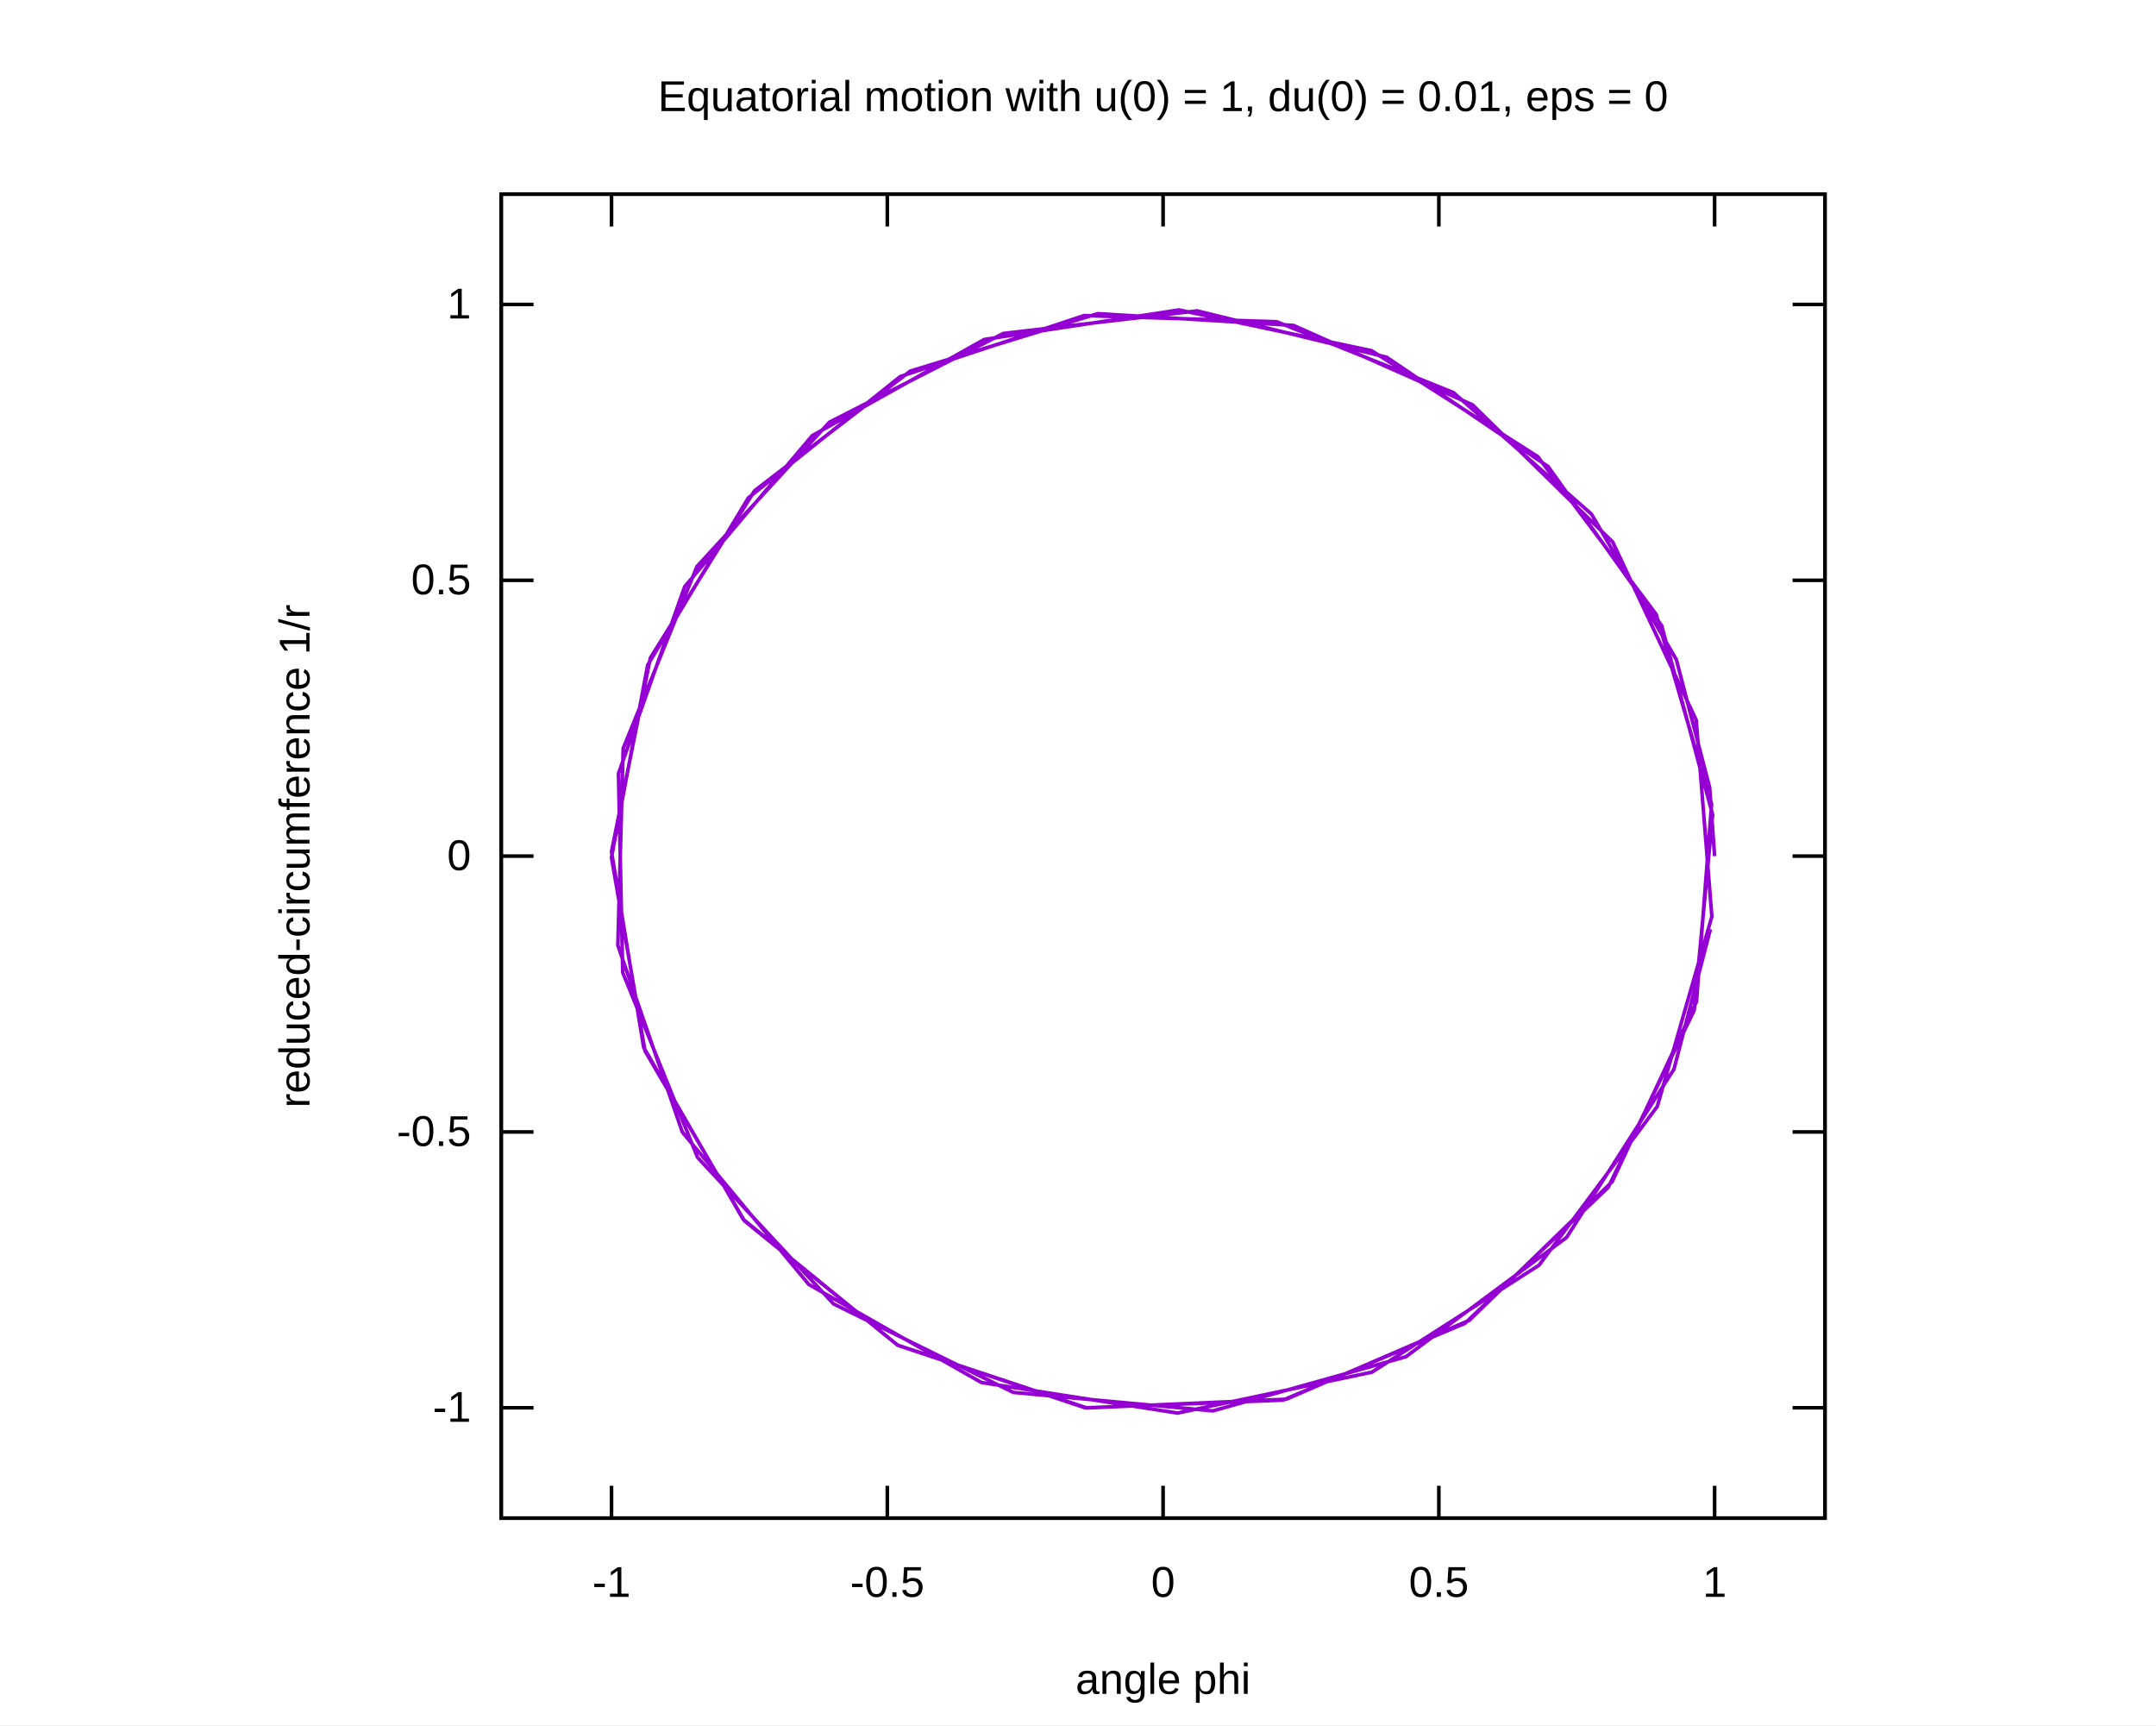
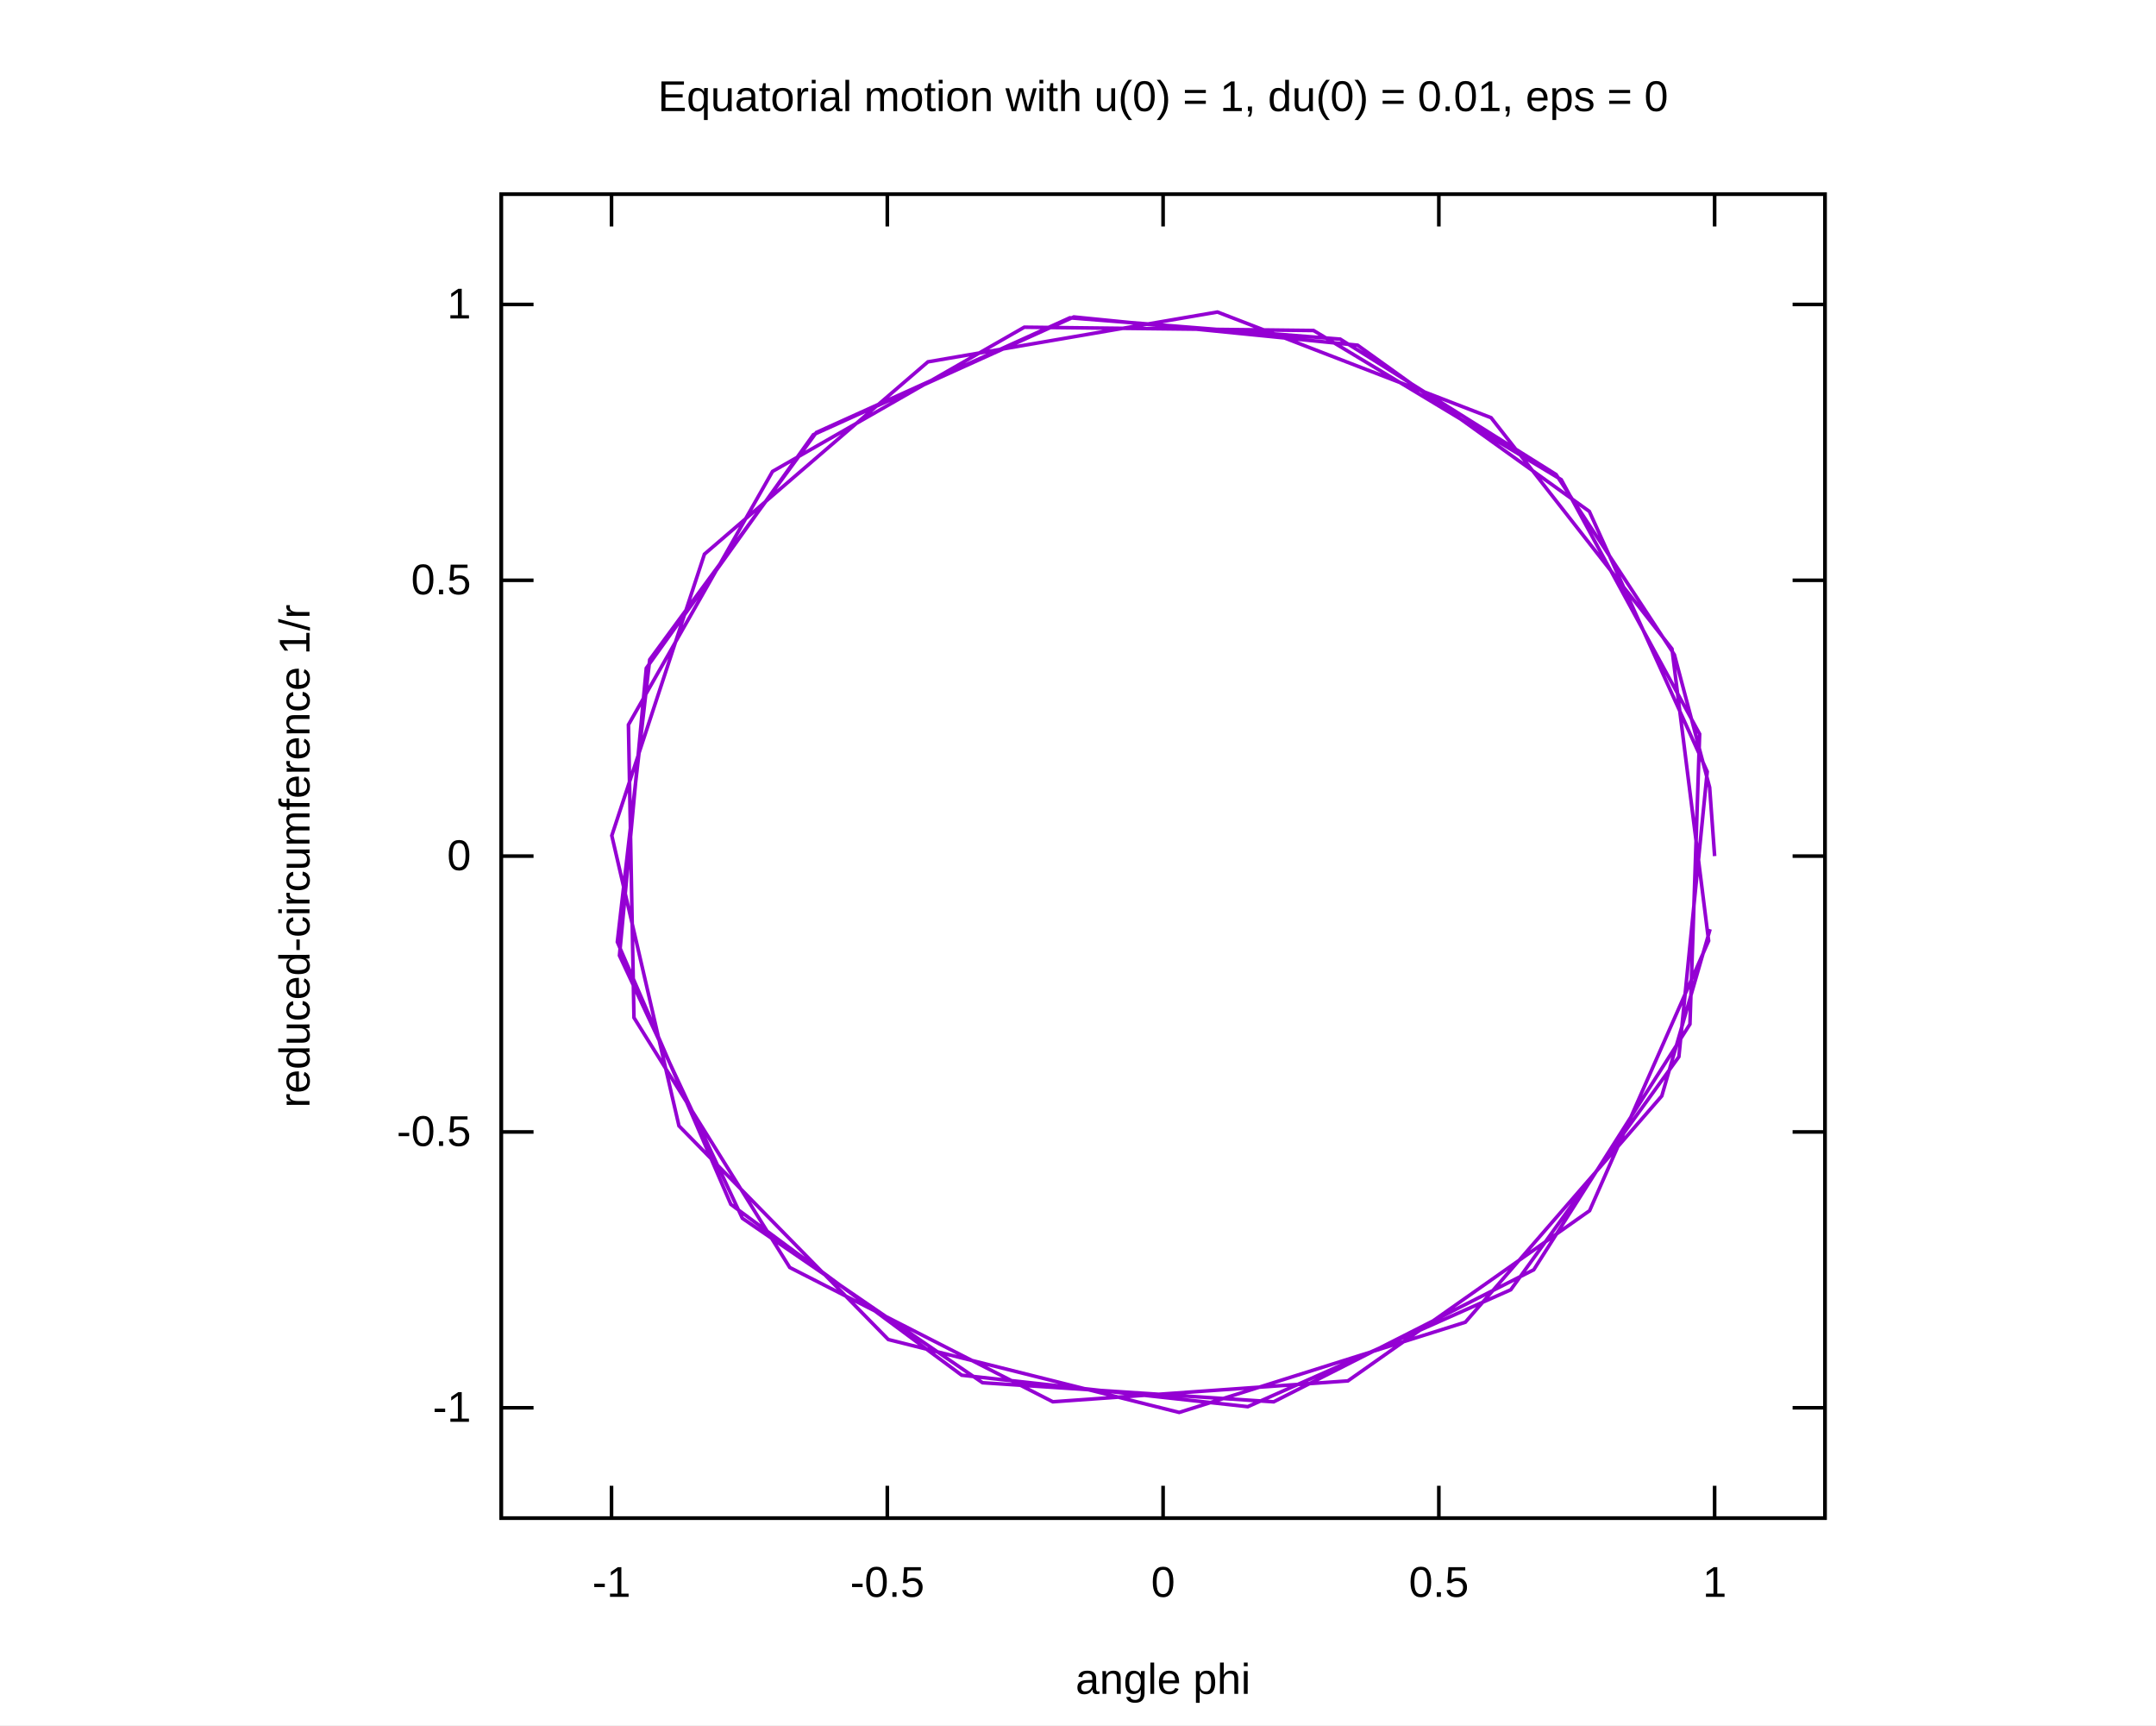
<svg xmlns="http://www.w3.org/2000/svg" xmlns:xlink="http://www.w3.org/1999/xlink" width="600" height="480" viewBox="0 0 600 480">
  <g id="gnuplot_canvas">
    <rect x="0" y="0" width="600" height="480" fill="#ffffff" />
    <defs>
      <circle id="gpDot" r="0.5" stroke-width="0.5" stroke="currentColor" />
      <path id="gpPt0" stroke-width="0.222" stroke="currentColor" d="M-1,0 h2 M0,-1 v2" />
      <path id="gpPt1" stroke-width="0.222" stroke="currentColor" d="M-1,-1 L1,1 M1,-1 L-1,1" />
      <path id="gpPt2" stroke-width="0.222" stroke="currentColor" d="M-1,0 L1,0 M0,-1 L0,1 M-1,-1 L1,1 M-1,1 L1,-1" />
      <rect id="gpPt3" stroke-width="0.222" stroke="currentColor" x="-1" y="-1" width="2" height="2" />
      <rect id="gpPt4" stroke-width="0.222" stroke="currentColor" fill="currentColor" x="-1" y="-1" width="2" height="2" />
      <circle id="gpPt5" stroke-width="0.222" stroke="currentColor" cx="0" cy="0" r="1" />
      <use xlink:href="#gpPt5" id="gpPt6" fill="currentColor" stroke="none" />
      <path id="gpPt7" stroke-width="0.222" stroke="currentColor" d="M0,-1.33 L-1.33,0.67 L1.33,0.67 z" />
      <use xlink:href="#gpPt7" id="gpPt8" fill="currentColor" stroke="none" />
      <use xlink:href="#gpPt7" id="gpPt9" stroke="currentColor" transform="rotate(180)" />
      <use xlink:href="#gpPt9" id="gpPt10" fill="currentColor" stroke="none" />
      <use xlink:href="#gpPt3" id="gpPt11" stroke="currentColor" transform="rotate(45)" />
      <use xlink:href="#gpPt11" id="gpPt12" fill="currentColor" stroke="none" />
      <path id="gpPt13" stroke-width="0.222" stroke="currentColor" d="M0,1.330 L1.265,0.411 L0.782,-1.067 L-0.782,-1.076 L-1.265,0.411 z" />
      <use xlink:href="#gpPt13" id="gpPt14" fill="currentColor" stroke="none" />
      <filter id="textbox" filterUnits="objectBoundingBox" x="0" y="0" height="1" width="1">
        <feFlood flood-color="#FFFFFF" flood-opacity="1" result="bgnd" />
        <feComposite in="SourceGraphic" in2="bgnd" operator="atop" />
      </filter>
      <filter id="greybox" filterUnits="objectBoundingBox" x="0" y="0" height="1" width="1">
        <feFlood flood-color="lightgrey" flood-opacity="1" result="grey" />
        <feComposite in="SourceGraphic" in2="grey" operator="atop" />
      </filter>
    </defs>
    <g fill="none" color="#FFFFFF" stroke="currentColor" stroke-width="1.00" stroke-linecap="butt" stroke-linejoin="miter">
</g>
    <g fill="none" color="black" stroke="currentColor" stroke-width="1.00" stroke-linecap="butt" stroke-linejoin="miter">
      <path stroke="black" d="M139.48,391.70 L148.48,391.70 M507.87,391.70 L498.87,391.70  " />
      <g transform="translate(131.09,395.60)" stroke="none" fill="black" font-family="Arial" font-size="12.00" text-anchor="end">
        <text>
          <tspan font-family="Arial">-1</tspan>
        </text>
      </g>
    </g>
    <g fill="none" color="black" stroke="currentColor" stroke-width="1.00" stroke-linecap="butt" stroke-linejoin="miter">
      <path stroke="black" d="M139.48,314.95 L148.48,314.95 M507.87,314.95 L498.87,314.95  " />
      <g transform="translate(131.09,318.85)" stroke="none" fill="black" font-family="Arial" font-size="12.00" text-anchor="end">
        <text>
          <tspan font-family="Arial">-0.5</tspan>
        </text>
      </g>
    </g>
    <g fill="none" color="black" stroke="currentColor" stroke-width="1.00" stroke-linecap="butt" stroke-linejoin="miter">
      <path stroke="black" d="M139.48,238.20 L148.48,238.20 M507.87,238.20 L498.87,238.20  " />
      <g transform="translate(131.09,242.10)" stroke="none" fill="black" font-family="Arial" font-size="12.00" text-anchor="end">
        <text>
          <tspan font-family="Arial"> 0</tspan>
        </text>
      </g>
    </g>
    <g fill="none" color="black" stroke="currentColor" stroke-width="1.00" stroke-linecap="butt" stroke-linejoin="miter">
      <path stroke="black" d="M139.48,161.46 L148.48,161.46 M507.87,161.46 L498.87,161.46  " />
      <g transform="translate(131.09,165.36)" stroke="none" fill="black" font-family="Arial" font-size="12.00" text-anchor="end">
        <text>
          <tspan font-family="Arial"> 0.5</tspan>
        </text>
      </g>
    </g>
    <g fill="none" color="black" stroke="currentColor" stroke-width="1.00" stroke-linecap="butt" stroke-linejoin="miter">
      <path stroke="black" d="M139.48,84.71 L148.48,84.71 M507.87,84.71 L498.87,84.71  " />
      <g transform="translate(131.09,88.61)" stroke="none" fill="black" font-family="Arial" font-size="12.00" text-anchor="end">
        <text>
          <tspan font-family="Arial"> 1</tspan>
        </text>
      </g>
    </g>
    <g fill="none" color="black" stroke="currentColor" stroke-width="1.00" stroke-linecap="butt" stroke-linejoin="miter">
      <path stroke="black" d="M170.18,422.40 L170.18,413.40 M170.18,54.01 L170.18,63.01  " />
      <g transform="translate(170.18,444.30)" stroke="none" fill="black" font-family="Arial" font-size="12.00" text-anchor="middle">
        <text>
          <tspan font-family="Arial">-1</tspan>
        </text>
      </g>
    </g>
    <g fill="none" color="black" stroke="currentColor" stroke-width="1.00" stroke-linecap="butt" stroke-linejoin="miter">
      <path stroke="black" d="M246.93,422.40 L246.93,413.40 M246.93,54.01 L246.93,63.01  " />
      <g transform="translate(246.93,444.30)" stroke="none" fill="black" font-family="Arial" font-size="12.00" text-anchor="middle">
        <text>
          <tspan font-family="Arial">-0.5</tspan>
        </text>
      </g>
    </g>
    <g fill="none" color="black" stroke="currentColor" stroke-width="1.00" stroke-linecap="butt" stroke-linejoin="miter">
      <path stroke="black" d="M323.68,422.40 L323.68,413.40 M323.68,54.01 L323.68,63.01  " />
      <g transform="translate(323.68,444.30)" stroke="none" fill="black" font-family="Arial" font-size="12.00" text-anchor="middle">
        <text>
          <tspan font-family="Arial"> 0</tspan>
        </text>
      </g>
    </g>
    <g fill="none" color="black" stroke="currentColor" stroke-width="1.00" stroke-linecap="butt" stroke-linejoin="miter">
      <path stroke="black" d="M400.42,422.40 L400.42,413.40 M400.42,54.01 L400.42,63.01  " />
      <g transform="translate(400.42,444.30)" stroke="none" fill="black" font-family="Arial" font-size="12.00" text-anchor="middle">
        <text>
          <tspan font-family="Arial"> 0.5</tspan>
        </text>
      </g>
    </g>
    <g fill="none" color="black" stroke="currentColor" stroke-width="1.00" stroke-linecap="butt" stroke-linejoin="miter">
      <path stroke="black" d="M477.17,422.40 L477.17,413.40 M477.17,54.01 L477.17,63.01  " />
      <g transform="translate(477.17,444.30)" stroke="none" fill="black" font-family="Arial" font-size="12.00" text-anchor="middle">
        <text>
          <tspan font-family="Arial"> 1</tspan>
        </text>
      </g>
    </g>
    <g fill="none" color="black" stroke="currentColor" stroke-width="1.00" stroke-linecap="butt" stroke-linejoin="miter">
</g>
    <g fill="none" color="black" stroke="currentColor" stroke-width="1.00" stroke-linecap="butt" stroke-linejoin="miter">
      <path stroke="black" d="M139.48,54.01 L139.48,422.40 L507.87,422.40 L507.87,54.01 L139.48,54.01 Z  " />
    </g>
    <g fill="none" color="black" stroke="currentColor" stroke-width="1.00" stroke-linecap="butt" stroke-linejoin="miter">
</g>
    <g id="gnuplot_plot_1" fill="none">
      <g fill="none" color="black" stroke="currentColor" stroke-width="1.00" stroke-linecap="butt" stroke-linejoin="miter">
-         <path stroke="rgb(148,   0, 211)" d="M477.17,238.20 L475.78,219.09 L466.51,183.51 L442.90,143.05 L404.45,109.20 L355.30,89.52 L301.72,87.80 L250.54,104.77   L208.25,138.53 L180.24,185.05 L170.17,238.58 L179.50,292.42 L207.19,339.71 L249.85,374.32 L302.03,391.71 L357.02,389.57   L407.69,368.20 L447.53,330.41 L471.48,281.13 L476.62,226.73 L462.44,174.09 L430.84,129.82 L385.87,99.38 L333.15,86.50   L279.23,92.78 L230.81,117.48 L193.96,157.62 L173.43,208.24 L171.94,263.03 L189.89,314.99 L225.09,357.39 L273.11,384.66   L327.72,393.17 L381.80,381.79 L428.30,352.03 L461.22,307.84 L476.40,255.01 L472.04,200.35 L448.82,150.83 L409.80,112.64   L359.95,90.54 L305.52,87.27 L253.34,103.25 L209.98,136.55 L180.99,183.06 L170.18,236.97 L179.12,291.39 L206.82,339.26   L249.79,374.26 L302.48,391.74 L357.95,389.32 L408.91,367.35 L448.67,328.78 L472.12,278.71 L476.33,223.73 L460.90,170.93   L427.94,127.04 L381.72,97.58 L328.12,86.24 L273.93,94.45 L226.03,121.22 L190.53,163.25 L172.11,215.26 L173.30,270.58   L194.12,322.04 L231.98,362.80 L281.99,387.42 L337.54,392.56 L391.22,377.51 L435.95,344.33 L465.86,297.47 L475.99,258.54    " />
+         <path stroke="rgb(148,   0, 211)" d="M477.17,238.20 L475.78,219.09 L465.98,182.19 L433.05,132.03 L372.98,94.36 L297.73,88.43 L227.19,120.33 L180.81,183.54   L171.80,262.08 L203.39,335.10 L267.63,382.63 L347.25,391.39 L420.44,358.86 L467.22,294.03 L475.11,214.70 L442.30,142.29   L377.82,96.05 L298.84,88.19 L226.35,120.95 L179.86,185.91 L172.39,265.87 L206.59,338.97 L273.44,384.73 L354.46,390.04   L426.83,353.30 L470.30,284.96 L473.00,204.23 L434.49,133.46 L365.56,91.96 L285.06,91.04 L214.99,131.17 L174.89,201.66   L176.43,283.16 L219.78,352.66 L293.00,390.03 L375.10,384.22 L442.37,336.86 L475.50,261.77 L465.30,180.54 L414.96,116.22   L338.81,86.82 L258.23,100.68 L196.04,154.19 L170.26,232.50 L188.95,313.26 L247.21,372.71 L328.16,392.99 L407.80,367.89   L462.47,304.93 L475.91,258.53  " />
      </g>
    </g>
    <g fill="none" color="#FFFFFF" stroke="rgb(148,   0, 211)" stroke-width="2.00" stroke-linecap="butt" stroke-linejoin="miter">
</g>
    <g fill="none" color="black" stroke="currentColor" stroke-width="2.00" stroke-linecap="butt" stroke-linejoin="miter">
</g>
    <g fill="none" color="black" stroke="black" stroke-width="1.00" stroke-linecap="butt" stroke-linejoin="miter">
</g>
    <g fill="none" color="black" stroke="currentColor" stroke-width="1.00" stroke-linecap="butt" stroke-linejoin="miter">
      <path stroke="black" d="M139.48,54.01 L139.48,422.40 L507.87,422.40 L507.87,54.01 L139.48,54.01 Z  " />
      <g transform="translate(86.13,238.21) rotate(270.00)" stroke="none" fill="black" font-family="Arial" font-size="12.00" text-anchor="middle">
        <text>
          <tspan font-family="Arial">reduced-circumference 1/r</tspan>
        </text>
      </g>
    </g>
    <g fill="none" color="black" stroke="currentColor" stroke-width="1.00" stroke-linecap="butt" stroke-linejoin="miter">
      <g transform="translate(323.67,471.30)" stroke="none" fill="black" font-family="Arial" font-size="12.00" text-anchor="middle">
        <text>
          <tspan font-family="Arial">angle phi</tspan>
        </text>
      </g>
    </g>
    <g fill="none" color="black" stroke="currentColor" stroke-width="1.00" stroke-linecap="butt" stroke-linejoin="miter">
</g>
    <g fill="none" color="black" stroke="currentColor" stroke-width="1.00" stroke-linecap="butt" stroke-linejoin="miter">
      <g transform="translate(323.67,30.91)" stroke="none" fill="black" font-family="Arial" font-size="12.00" text-anchor="middle">
        <text>
          <tspan font-family="Arial">Equatorial motion with u(0) = 1, du(0) = 0.01, eps = 0</tspan>
        </text>
      </g>
    </g>
    <g fill="none" color="black" stroke="currentColor" stroke-width="1.00" stroke-linecap="butt" stroke-linejoin="miter">
</g>
  </g>
</svg>
